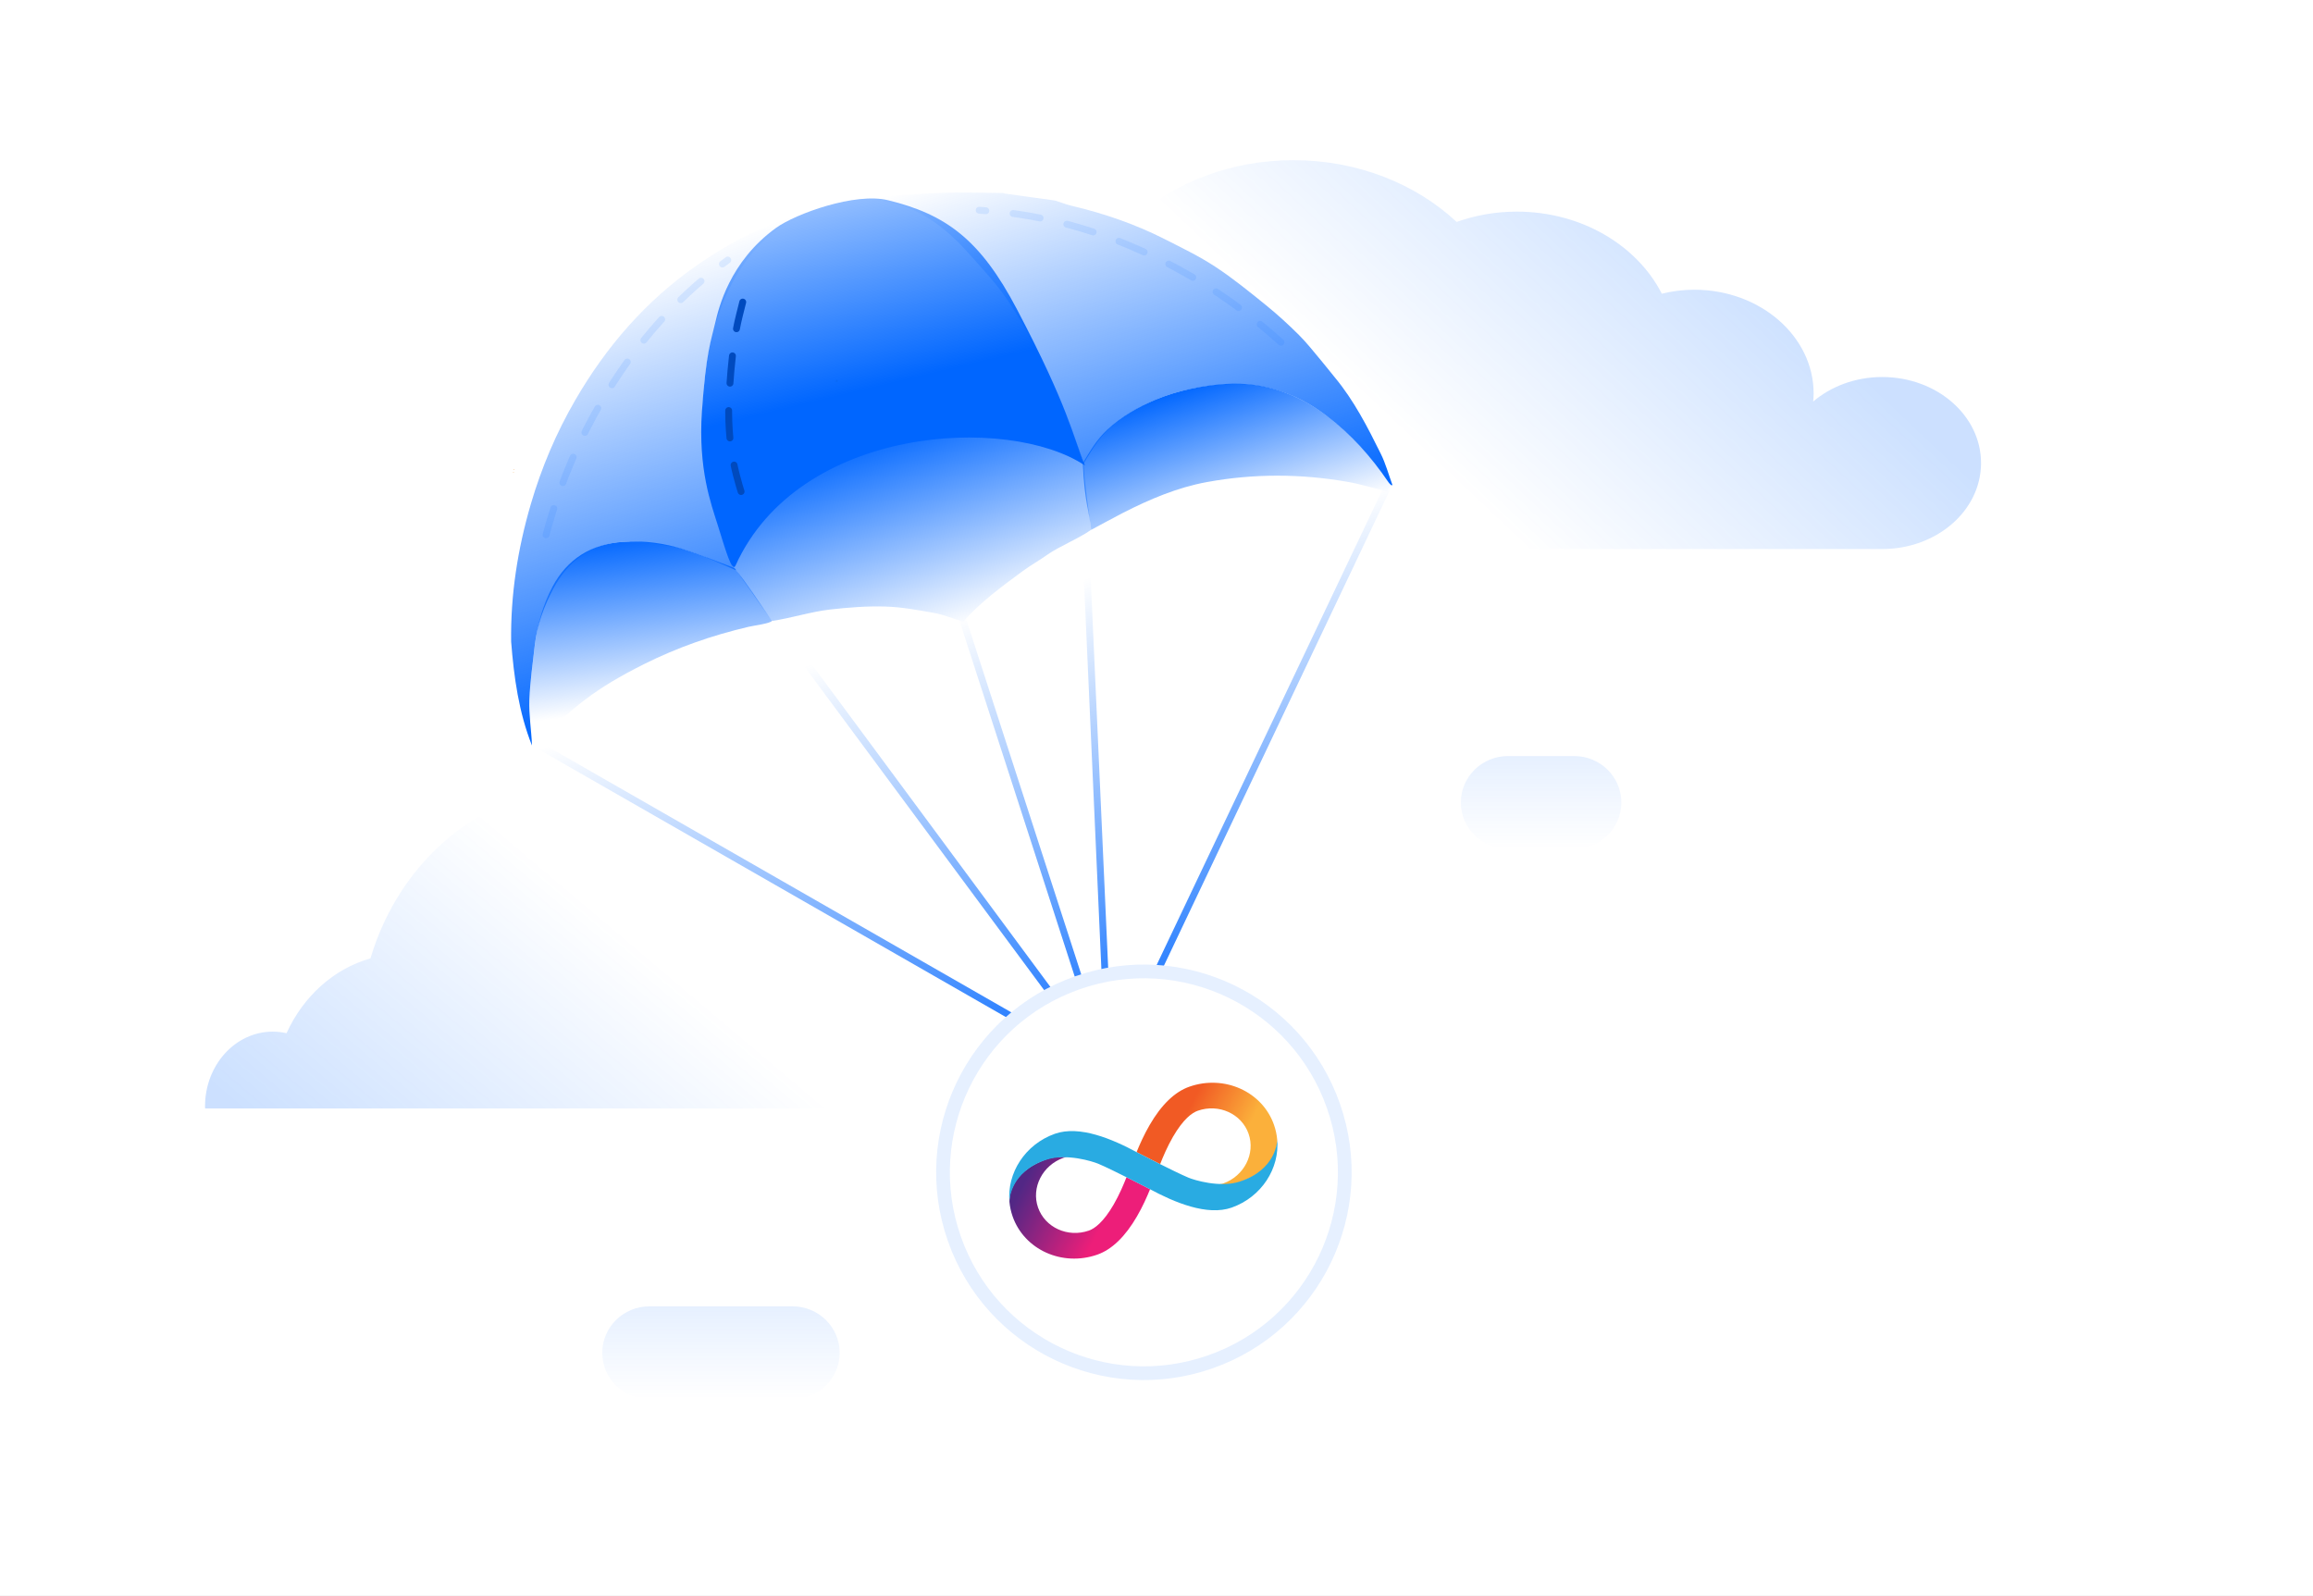
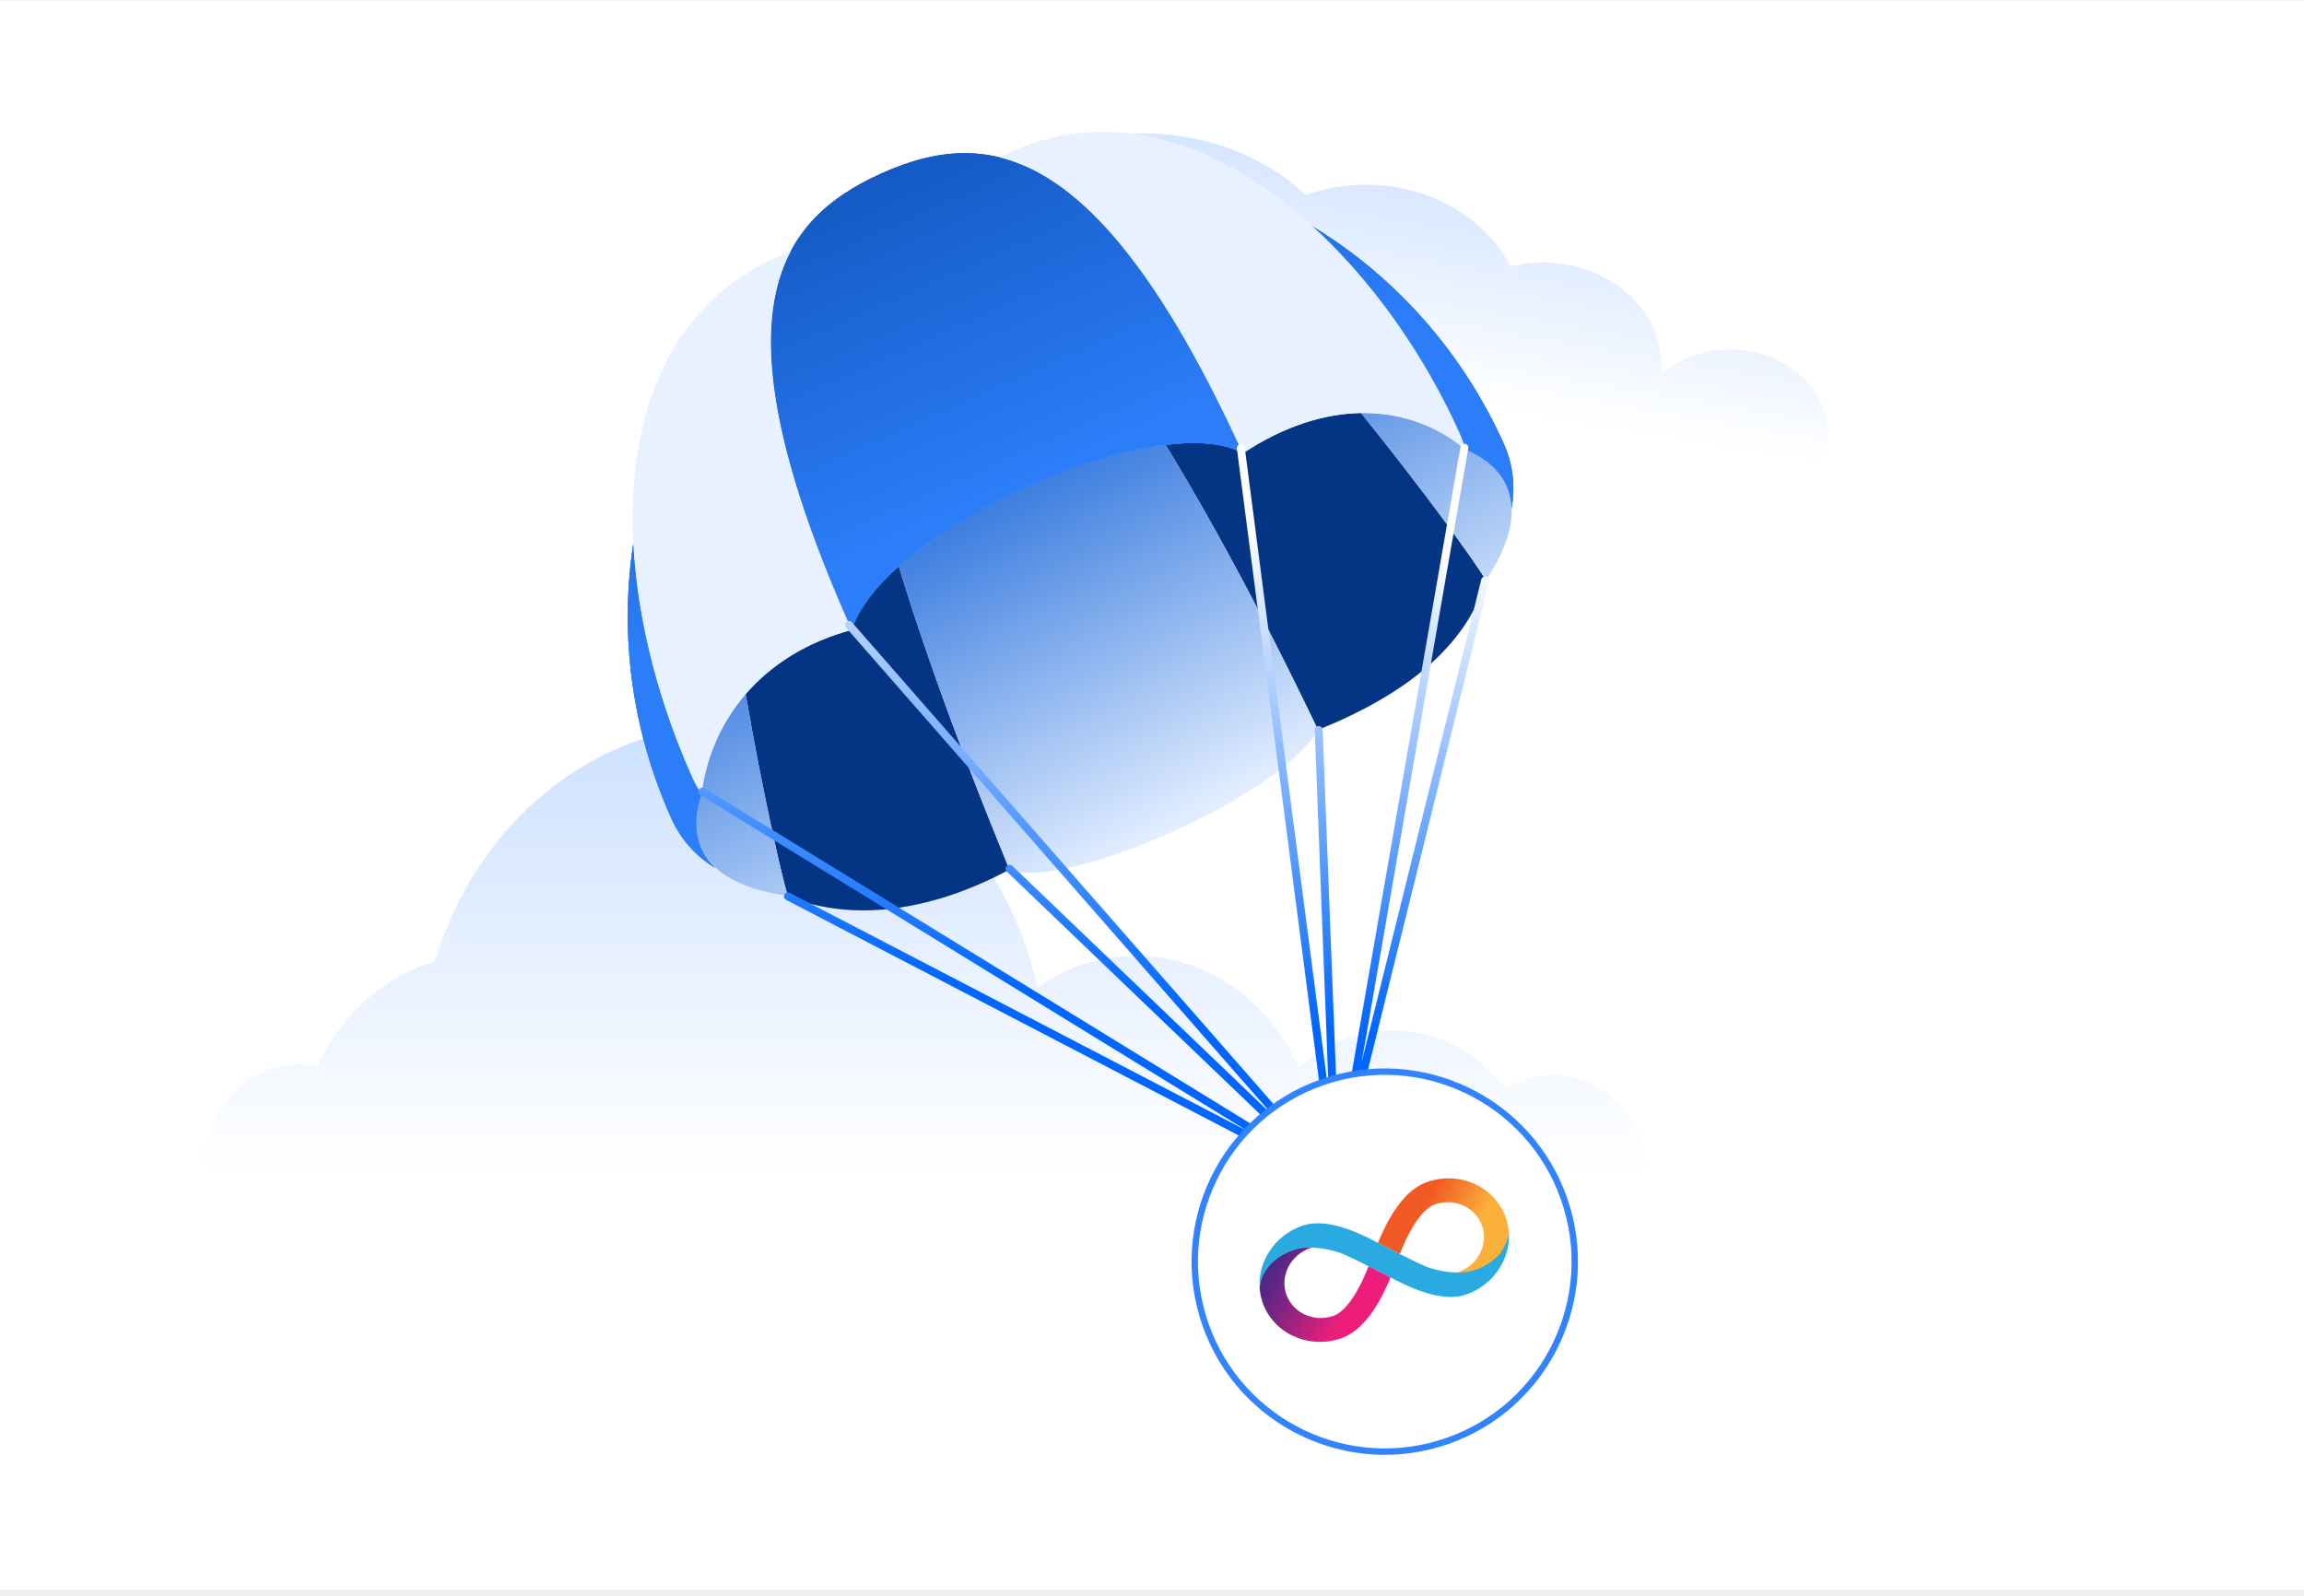
- <svg xmlns="http://www.w3.org/2000/svg" width="361" height="249" viewBox="0 0 361 249" fill="none">
-   <rect width="361" height="249" fill="white" />
-   <path opacity="0.2" d="M293.767 58.842C289.57 58.842 285.769 60.305 282.988 62.671C283.025 62.26 283.061 61.848 283.061 61.429C283.061 52.475 274.72 45.217 264.432 45.217C262.674 45.217 260.979 45.443 259.367 45.84C255.516 38.294 246.835 33.029 236.736 33.029C233.412 33.029 230.242 33.603 227.345 34.638C220.981 28.71 211.925 25 201.868 25C182.611 25 167 38.586 167 55.345C167 72.104 182.611 85.69 201.868 85.69C201.898 85.69 201.927 85.688 201.956 85.688H293.767C302.25 85.688 309.125 79.736 309.19 72.37V72.265C309.19 64.85 302.287 58.842 293.767 58.842Z" fill="url(#paint0_linear_6815_100333)" />
-   <path opacity="0.2" d="M182.477 162.237C180.565 162.237 178.775 162.808 177.227 163.789C174.206 159.786 169.67 157.227 164.58 157.227C160.615 157.227 156.978 158.774 154.134 161.348C150.822 153.966 143.933 148.889 135.966 148.889C131.932 148.889 128.176 150.196 125.018 152.439C121.288 135.545 107.498 123 91.047 123C75.539 123 62.397 134.15 57.816 149.582C52.072 151.196 47.322 155.528 44.72 161.254C44.023 161.094 43.302 161.009 42.563 161.009C36.729 161.009 32 166.231 32 172.671C32 172.783 32.012 172.89 32.015 173H193C192.582 166.981 188.035 162.237 182.477 162.237Z" fill="url(#paint1_linear_6815_100333)" />
-   <path opacity="0.1" d="M253.051 125.248C253.051 129.253 249.755 132.498 245.688 132.498H235.361C231.296 132.498 228 129.253 228 125.248C228 121.245 231.296 118 235.361 118H245.688C249.755 118 253.051 121.245 253.051 125.248Z" fill="url(#paint2_linear_6815_100333)" />
-   <path opacity="0.1" d="M131.05 211.132C131.05 215.137 127.754 218.382 123.687 218.382H101.359C97.294 218.382 93.999 215.137 93.999 211.132C93.999 207.129 97.294 203.884 101.359 203.884H123.687C127.754 203.884 131.05 207.129 131.05 211.132Z" fill="url(#paint3_linear_6815_100333)" />
-   <path d="M80.198 73.213C80.266 73.223 80.276 73.257 80.247 73.32C80.229 73.341 80.159 73.307 80.159 73.307C80.159 73.307 80.163 73.229 80.198 73.213Z" fill="#F0A354" />
-   <path d="M80.135 73.668C80.203 73.687 80.209 73.72 80.172 73.775C80.153 73.793 80.083 73.755 80.083 73.755C80.083 73.755 80.096 73.678 80.135 73.668Z" fill="#F0A354" />
-   <path d="M114.389 88.388C114.403 88.274 115.28 87.274 115.183 87.192C116.447 82.268 119.603 78.638 123.336 75.445C127.519 71.867 132.275 69.316 137.608 67.892C142.993 66.454 148.414 66.618 153.967 67.661C154.571 67.883 155.055 68.026 155.537 68.177C156.635 68.522 158.118 68.451 159.581 68.7C161.643 69.052 163.736 69.717 165.264 70.259C166.886 70.835 167.498 71.477 169.106 72.267C169.263 75.61 169.85 79.032 170.304 82.675C168.571 83.951 165.185 85.348 163.497 86.555C162.231 87.46 160.86 88.22 159.607 89.141C156.259 91.598 152.921 94.074 150.335 97.036C148.728 96.537 147.315 95.945 145.843 95.677C143.296 95.214 140.719 94.739 138.142 94.664C135.272 94.579 132.374 94.808 129.515 95.135C126.613 95.467 123.439 96.48 120.502 96.911C118.516 94.238 115.034 89.02 114.389 88.388Z" fill="url(#paint4_linear_6815_100333)" />
-   <path d="M114.621 88.644C116.568 91.014 118.85 94.565 120.474 96.877C120.448 97.287 117.232 97.703 116.821 97.831C111.098 99.172 105.677 101.07 100.509 103.657C93.037 107.398 89.119 110.437 83.541 116.431C83.333 115.77 83.179 116.868 82.953 116.13C82.813 113.763 82.528 111.485 82.625 109.223C82.748 106.344 83.154 103.476 83.487 100.609C83.848 97.506 84.762 94.358 86.212 91.607C88.523 87.223 92.3 84.906 97.225 84.568C104.321 84.082 109.098 86.616 114.621 88.644Z" fill="url(#paint5_linear_6815_100333)" />
-   <path d="M169.003 72.288C170.113 70.424 171.198 68.568 172.829 67.056C175.051 64.997 177.627 63.509 180.365 62.371C183.768 60.958 187.585 60.161 191.279 59.924C197.168 59.545 202.445 61.403 207.129 64.936C211.199 68.005 214.199 71.553 217.102 75.691C217.004 76.009 216.651 76.377 216.431 76.67C214.363 76.196 212.38 75.561 210.349 75.207C203.034 73.93 195.701 73.897 188.386 75.234C183.754 76.081 179.465 77.905 175.297 80.03C173.643 80.873 172.025 81.784 170.306 82.695C169.942 79.379 169.284 78.636 168.999 72.289C168.999 72.289 169.003 72.288 169.003 72.288Z" fill="url(#paint6_linear_6815_100333)" />
-   <path d="M130.602 59.247C130.691 59.307 130.726 59.39 130.785 59.535C130.692 59.606 130.574 59.616 130.412 59.586C130.428 59.454 130.488 59.361 130.602 59.247Z" fill="#D99823" />
-   <path d="M79.776 100.125C79.678 92.818 80.796 85.689 82.845 78.686C84.51 72.996 86.805 67.58 89.776 62.454C94.644 54.054 100.864 46.874 108.886 41.319C114.36 37.527 119.801 34.846 125.41 33.266C120.174 35.811 116.418 39.852 113.854 44.982C111.97 48.75 110.882 52.8 110.27 56.972C109.204 64.236 109.545 71.464 111.193 78.588C111.929 81.767 113.207 84.822 114.282 88.114C114.377 88.522 114.891 88.787 114.873 89.011C111.53 87.55 107.871 85.801 104.298 85.202C101.963 84.81 99.555 84.409 97.218 84.569C92.292 84.906 88.668 87.488 86.356 91.873C84.906 94.624 83.84 97.506 83.479 100.61C83.146 103.477 82.74 106.345 82.617 109.223C82.52 111.485 82.959 114.159 83.028 116.351C80.973 111.204 80.203 105.656 79.776 100.125Z" fill="url(#paint7_linear_6815_100333)" />
-   <path d="M156.564 30.12C156.71 30.14 156.771 30.197 156.838 30.207C159.422 30.572 162.007 30.933 164.672 31.299C165.604 31.583 166.44 31.925 167.309 32.131C172.322 33.316 177.165 34.981 181.76 37.31C184.435 38.667 187.157 39.981 189.658 41.62C192.422 43.432 195.001 45.537 197.576 47.62C199.374 49.075 201.087 50.647 202.727 52.278C203.974 53.517 205.056 54.923 206.194 56.27C206.916 57.125 207.594 58.016 208.309 58.875C211.326 62.501 213.452 66.669 215.524 70.858C216.26 72.347 216.7 73.982 217.302 75.64C217.33 75.729 217.243 75.765 217.139 75.723C216.922 75.54 216.799 75.405 216.698 75.255C214.012 71.295 210.872 67.773 207.029 64.875C202.345 61.342 197.153 59.616 191.264 59.995C187.57 60.232 183.956 60.897 180.554 62.311C177.816 63.448 175.24 64.936 173.018 66.996C171.387 68.508 170.238 70.48 169.128 72.343C167.891 69.128 166.802 65.761 165.457 62.592C164.156 59.526 162.741 56.5 161.218 53.538C160.037 51.239 158.706 49.003 157.266 46.857C156.124 45.154 154.783 43.568 153.411 42.038C151.561 39.974 149.756 37.82 147.637 36.059C145.279 34.1 142.645 32.435 139.556 31.735C138.744 31.551 137.932 31.372 137.12 31.19C137.113 31.09 137.107 30.989 137.1 30.889C137.706 30.776 138.308 30.601 138.919 30.562C141.912 30.372 144.906 30.144 147.904 30.071C150.761 30.002 153.622 30.106 156.564 30.12Z" fill="url(#paint8_linear_6815_100333)" />
-   <path d="M85.227 83.466C86.949 77 89.39 70.825 92.601 64.959C97.862 55.346 104.683 47.074 113.582 40.584" stroke="#0066FF" stroke-opacity="0.1" stroke-width="1.071" stroke-linecap="round" stroke-dasharray="4.28 4.28" />
-   <path d="M199.925 53.417C194.967 48.923 189.564 45.065 183.682 41.883C174.043 36.669 163.822 33.428 152.827 32.813" stroke="#0066FF" stroke-opacity="0.1" stroke-width="1.071" stroke-linecap="round" stroke-dasharray="4.28 4.28" />
-   <path d="M138.577 31.243C133.485 30.005 124.205 33.34 121.118 35.569C113.822 40.839 112.148 48.179 111.638 50.358C111.001 53.081 110.177 55.03 109.555 64.204C108.943 73.23 110.992 78.668 112.007 81.906C113.284 85.98 114.26 89.454 114.801 88.257C124.704 66.355 157.425 64.684 169.335 72.652C167.411 67.978 166.818 63.69 158.695 48.225C153.003 37.39 147.643 33.449 138.577 31.243Z" fill="url(#paint9_linear_6815_100333)" />
-   <path d="M115.923 47.144C115.286 49.868 114.462 51.816 113.839 60.991C113.227 70.016 115.276 75.454 116.292 78.692" stroke="#004ABE" stroke-width="1.071" stroke-linecap="round" stroke-dasharray="4.28 4.28" />
-   <path fill-rule="evenodd" clip-rule="evenodd" d="M171.21 165.661L113.881 88.266L114.79 87.599L171.627 164.422L149.782 96.971L150.801 96.641L172.447 163.479L168.324 71.573L169.394 71.528L173.591 165.194L216.535 74.819L217.304 75.686L173.384 168.13L83.026 116.35L82.908 115.048L171.21 165.661Z" fill="url(#paint10_linear_6815_100333)" />
-   <g clip-path="url(#clip0_6815_100333)">
-     <circle cx="178.532" cy="182.964" r="32.418" transform="rotate(-19.2943 178.532 182.964)" fill="white" />
-     <circle cx="178.532" cy="182.964" r="31.347" transform="rotate(-19.2943 178.532 182.964)" stroke="#0066FF" stroke-opacity="0.1" stroke-width="2.142" />
-     <path d="M185.63 169.602C183.349 170.401 181.264 172.416 179.425 175.59C178.553 177.095 177.877 178.616 177.39 179.814C177.39 179.814 177.39 179.814 177.4 179.819L177.397 179.812C177.397 179.812 179.148 180.725 181.067 181.689C181.517 180.542 182.188 178.96 183.062 177.439C184.698 174.616 186.072 173.66 186.944 173.355C190.223 172.207 193.777 173.821 194.873 176.949C195.96 180.057 194.182 183.537 190.917 184.704C190.768 184.756 190.569 184.802 190.311 184.838C191.408 184.905 192.538 184.837 193.515 184.495C199.521 182.392 199.354 178.145 199.335 177.84C199.266 177.077 199.101 176.31 198.836 175.554C197.02 170.365 191.091 167.691 185.63 169.602Z" fill="url(#paint11_linear_6815_100333)" />
-     <path d="M171.257 195.815C173.537 195.016 175.623 193.001 177.461 189.827C178.334 188.322 179.01 186.801 179.496 185.602C179.496 185.602 179.496 185.602 179.487 185.598L179.489 185.605C179.489 185.605 177.739 184.692 175.819 183.728C175.37 184.875 174.699 186.456 173.824 187.978C172.189 190.8 170.814 191.757 169.943 192.062C166.661 193.203 163.107 191.589 162.012 188.461C160.924 185.353 162.703 181.873 165.968 180.706C166.116 180.654 166.315 180.608 166.573 180.572C165.476 180.505 164.347 180.573 163.369 180.915C157.363 183.018 157.537 187.263 157.547 187.563C157.618 188.333 157.781 189.093 158.045 189.849C159.867 195.052 165.796 197.726 171.257 195.815Z" fill="url(#paint12_linear_6815_100333)" />
-     <path d="M193.473 184.416C190.372 185.416 186.347 184.162 185.489 183.8C183.269 182.864 177.936 180.098 177.517 179.879C173.575 177.747 168.491 175.602 164.652 176.946L164.645 176.949L164.638 176.951C159.984 178.604 157.151 183.069 157.548 187.563C157.531 187.265 157.698 182.815 163.384 180.98C166.485 179.98 170.536 181.264 171.401 181.623C173.621 182.559 178.955 185.325 179.373 185.544C183.313 187.669 188.397 189.814 192.236 188.47L192.243 188.468L192.25 188.465C196.903 186.813 199.744 182.345 199.34 177.853C199.35 178.154 199.164 182.572 193.473 184.416Z" fill="#29ABE2" />
+ <svg xmlns="http://www.w3.org/2000/svg" width="361" height="250" viewBox="0 0 361 250" fill="none">
+   <rect width="361" height="249" transform="translate(0 0.0957031)" fill="white" />
+   <path opacity="0.2" d="M271.043 54.756C266.846 54.756 263.046 56.219 260.265 58.586C260.301 58.174 260.337 57.762 260.337 57.343C260.337 48.389 251.996 41.131 241.708 41.131C239.95 41.131 238.255 41.357 236.643 41.754C232.792 34.208 224.111 28.943 214.012 28.943C210.688 28.943 207.519 29.517 204.622 30.552C198.258 24.624 189.202 20.914 179.145 20.914C159.887 20.914 144.276 34.499 144.276 51.259C144.276 68.018 159.887 81.604 179.145 81.604C179.174 81.604 179.203 81.602 179.232 81.602H271.043C279.527 81.602 286.402 75.65 286.467 68.284V68.179C286.467 60.764 279.563 54.756 271.043 54.756Z" fill="url(#paint0_linear_7000_20260)" />
+   <path opacity="0.2" d="M243.348 168.497C240.66 168.497 238.143 169.296 235.967 170.672C231.72 165.061 225.344 161.474 218.189 161.474C212.615 161.474 207.502 163.643 203.504 167.251C198.848 156.904 189.162 149.789 177.963 149.789C172.291 149.789 167.011 151.621 162.572 154.765C157.328 131.087 137.942 113.506 114.816 113.506C93.015 113.506 74.54 129.132 68.1 150.76C60.025 153.022 53.348 159.093 49.689 167.119C48.709 166.895 47.696 166.775 46.657 166.775C38.455 166.775 31.808 174.093 31.808 183.12C31.808 183.276 31.824 183.427 31.828 183.581H258.141C257.553 175.144 251.162 168.497 243.348 168.497Z" fill="url(#paint1_linear_7000_20260)" />
+   <path fill-rule="evenodd" clip-rule="evenodd" d="M206.537 114.439C203.025 107.124 193.747 87.875 182.62 69.711C187.64 69.097 191.917 69.439 194.727 71.044L194.727 71.043C201.172 66.765 207.496 64.814 213.266 64.722C223.201 77.067 231.381 88.374 232.818 90.94C229.746 101.294 220.189 108.826 206.82 114.256L206.537 114.439ZM133.435 98.709C134.498 95.422 137.161 92.014 140.832 88.737C146.992 109.04 155.097 128.69 158.167 136.271C145.578 143 133.366 144.439 123.463 140.476C122.539 137.659 119.522 124.227 116.825 108.773C120.828 104.139 126.427 100.586 133.435 98.709ZM120.891 50.535L120.891 50.535C120.514 55.595 120.514 55.594 120.891 50.535ZM166.949 29.809C170.085 32.193 170.085 32.193 166.948 29.808L166.949 29.809Z" fill="#043484" />
+   <path fill-rule="evenodd" clip-rule="evenodd" d="M140.832 88.736C151.153 79.521 169.446 71.323 182.62 69.71C193.748 87.876 203.025 107.124 206.537 114.438C200 125.236 166.476 139.613 158.167 136.27C155.096 128.687 146.99 109.034 140.832 88.736ZM116.888 109.13C119.536 124.247 122.474 137.359 123.429 140.37C116.645 139.466 111.849 137.036 109.888 133.026C108.762 130.53 108.818 127.615 109.909 124.42C110.654 118.612 112.983 113.264 116.736 108.876L116.825 108.772L116.888 109.13ZM229.572 70.408C232.69 71.703 234.914 73.59 236.04 76.085L236.115 76.257L236.179 76.41L236.239 76.563L236.297 76.716L236.351 76.872L236.411 77.052L236.458 77.206L236.504 77.363L236.546 77.516L236.581 77.654L236.617 77.811L236.652 77.966L236.661 78.016C236.682 78.115 236.701 78.216 236.719 78.317L236.744 78.478L236.751 78.528C236.77 78.649 236.785 78.77 236.799 78.892L236.815 79.055L236.82 79.106C236.827 79.194 236.834 79.283 236.84 79.372L236.85 79.543L236.854 79.659C236.974 83.002 235.549 86.838 232.818 90.938C231.381 88.374 223.201 77.065 213.266 64.721C219.54 64.62 225.161 66.717 229.572 70.408Z" fill="url(#paint2_linear_7000_20260)" />
+   <path fill-rule="evenodd" clip-rule="evenodd" d="M205.68 35.484C218.325 43.178 228.963 54.78 235.604 69.493C237.076 72.755 237.436 76.178 236.856 79.68C236.812 78.407 236.545 77.204 236.04 76.085C234.914 73.59 232.691 71.704 229.573 70.408C229.336 69.51 229.02 68.617 228.621 67.734C223.233 55.797 215.203 44.187 205.68 35.484ZM99.237 85.12C99.871 97.507 103.381 110.523 108.533 121.938C108.931 122.821 109.392 123.649 109.909 124.421C108.818 127.616 108.762 130.531 109.888 133.026C110.393 134.145 111.118 135.141 112.045 136.016C109.035 134.135 106.706 131.6 105.233 128.338C98.853 114.203 97.066 99.201 99.237 85.12ZM133.435 98.709C111.595 49.769 121.263 34.779 138.05 27.203C154.836 19.626 172.473 22.291 194.727 71.043C181.921 63.724 138.622 82.672 133.435 98.709Z" fill="url(#paint3_linear_7000_20260)" />
+   <path fill-rule="evenodd" clip-rule="evenodd" d="M205.68 35.484C218.325 43.178 228.963 54.78 235.604 69.493C237.076 72.755 237.436 76.178 236.856 79.68C236.812 78.407 236.545 77.204 236.04 76.085C234.914 73.59 232.691 71.704 229.573 70.408C229.336 69.51 229.02 68.617 228.621 67.734C223.233 55.797 215.203 44.187 205.68 35.484ZM99.237 85.12C99.871 97.507 103.381 110.523 108.533 121.938C108.931 122.821 109.392 123.649 109.909 124.421C108.818 127.616 108.762 130.531 109.888 133.026C110.393 134.145 111.118 135.141 112.045 136.016C109.035 134.135 106.706 131.6 105.233 128.338C98.853 114.203 97.066 99.201 99.237 85.12ZM133.435 98.709C111.595 49.769 121.263 34.779 138.05 27.203C154.836 19.626 172.473 22.291 194.727 71.043C181.921 63.724 138.622 82.672 133.435 98.709Z" fill="url(#paint4_linear_7000_20260)" />
+   <path fill-rule="evenodd" clip-rule="evenodd" d="M123.876 39.409C118.379 49.864 119.413 67.29 133.435 98.707C119.761 102.371 111.45 112.411 109.909 124.42C109.392 123.648 108.931 122.82 108.533 121.938C95.055 92.079 92.82 51.268 123.876 39.409ZM156.581 24.648C185.14 10.073 215.144 37.874 228.621 67.734C229.019 68.617 229.336 69.509 229.573 70.409C221.106 63.324 208.179 62.112 194.727 71.043C180.44 39.744 168.056 27.441 156.581 24.648Z" fill="#E8F1FF" />
+   <path fill-rule="evenodd" clip-rule="evenodd" d="M199.59 174.957L158.606 135.682C158.358 135.445 157.965 135.453 157.728 135.7C157.491 135.949 157.499 136.341 157.747 136.579L204.352 181.24L110.381 123.52C110.089 123.341 109.706 123.434 109.527 123.725C109.347 124.017 109.439 124.399 109.731 124.579L195.519 177.272L123.744 139.913C123.44 139.755 123.065 139.873 122.907 140.178C122.749 140.481 122.867 140.856 123.171 141.014L209.055 185.717L209.056 185.718L209.059 185.719L209.061 185.72L209.065 185.722L209.066 185.723L209.068 185.724L209.07 185.725L209.072 185.726L209.074 185.727L209.079 185.729L209.081 185.73L209.082 185.731L209.084 185.732L209.086 185.732L209.088 185.734L209.093 185.736L209.096 185.737L209.099 185.738L209.099 185.738L209.102 185.74L209.111 185.744L209.117 185.746L209.13 185.751L209.131 185.752L209.132 185.752L209.137 185.754L209.147 185.757L209.152 185.759L209.152 185.759L209.153 185.76L209.161 185.762L209.166 185.764L209.168 185.764L209.169 185.765L209.175 185.767L209.181 185.768L209.182 185.769L209.185 185.769L209.186 185.77L209.186 185.77L209.19 185.771L209.194 185.772L209.197 185.773L209.199 185.773L209.2 185.774L209.202 185.774L209.204 185.775L209.208 185.776L209.211 185.776L209.214 185.777L209.215 185.777L209.218 185.778L209.22 185.778L209.223 185.779L209.227 185.78L209.228 185.78L209.23 185.78L209.232 185.781L209.235 185.781L209.238 185.782L209.242 185.782L209.243 185.783L209.244 185.783L209.248 185.784L209.25 185.784L209.252 185.784L209.256 185.785L209.258 185.785L209.26 185.786L209.265 185.786L209.266 185.786L209.267 185.786L209.271 185.787L209.273 185.787L209.275 185.788L209.281 185.788L209.282 185.788L209.286 185.789L209.289 185.789L209.29 185.789L209.296 185.79L209.296 185.79L209.297 185.79L209.302 185.79L209.304 185.79L209.306 185.791L209.309 185.791L209.312 185.791L209.315 185.791L209.317 185.791L209.319 185.791L209.321 185.792L209.323 185.792L209.327 185.792L209.332 185.792L209.335 185.792L209.336 185.792L209.338 185.792C209.377 185.793 209.416 185.79 209.454 185.784L209.454 185.784L209.455 185.783L209.464 185.782L209.467 185.781L209.47 185.781L209.475 185.78L209.478 185.779L209.479 185.779L209.485 185.778L209.501 185.774C209.505 185.773 209.511 185.772 209.515 185.77L209.524 185.768L209.529 185.766L209.538 185.764L209.539 185.763L209.539 185.763L209.545 185.762L209.552 185.759L209.554 185.758L209.555 185.758L209.559 185.757L209.561 185.756L209.562 185.755L209.565 185.754L209.568 185.753L209.571 185.753L209.573 185.751L209.574 185.751L209.575 185.751L209.578 185.749L209.583 185.748L209.586 185.747L209.587 185.746L209.588 185.746L209.588 185.745L209.593 185.743L209.597 185.742L209.6 185.741L209.603 185.739L209.607 185.737L209.61 185.736L209.613 185.734L209.618 185.733L209.621 185.731L209.625 185.729L209.628 185.728L209.631 185.726L209.634 185.724L209.638 185.722L209.641 185.72L209.644 185.719L209.647 185.717L209.652 185.715L209.656 185.712L209.658 185.711L209.659 185.71L209.665 185.707L209.668 185.706C209.685 185.7 209.701 185.694 209.719 185.687L209.729 185.682L209.731 185.681L209.732 185.681L209.742 185.676L209.742 185.676C209.826 185.636 209.902 185.578 209.962 185.502L209.962 185.5L209.964 185.498L209.969 185.493L209.97 185.491L209.972 185.489L209.977 185.481L209.977 185.48C210.008 185.438 210.034 185.392 210.053 185.342L210.058 185.328C210.073 185.291 210.083 185.252 210.088 185.214L210.341 183.76L233.296 91.117C233.378 90.784 233.175 90.447 232.843 90.365C232.51 90.282 232.174 90.485 232.091 90.817L213.342 166.49L230.058 70.267C230.115 69.93 229.89 69.608 229.551 69.55C229.214 69.491 228.892 69.718 228.833 70.055L209.766 179.816L207.238 114.369C207.225 114.027 206.936 113.759 206.593 113.773C206.251 113.786 205.984 114.074 205.997 114.418L208.203 171.508L195.035 70.15C194.991 69.81 194.68 69.57 194.34 69.614C194 69.657 193.76 69.969 193.804 70.31L208.473 183.224L133.496 97.531C133.27 97.272 132.878 97.246 132.62 97.471C132.362 97.698 132.336 98.09 132.561 98.347L199.59 174.957Z" fill="url(#paint5_linear_7000_20260)" />
+   <g clip-path="url(#clip0_7000_20260)">
+     <circle cx="216.97" cy="197.703" r="29.766" transform="rotate(-19.2943 216.97 197.703)" fill="white" stroke="#3183FF" />
+     <path d="M223.596 185.229C221.467 185.975 219.52 187.856 217.803 190.82C216.989 192.225 216.357 193.645 215.903 194.764C215.903 194.764 215.903 194.764 215.912 194.768L215.91 194.761C215.91 194.761 217.544 195.614 219.336 196.514C219.756 195.443 220.382 193.966 221.199 192.546C222.726 189.911 224.009 189.018 224.822 188.733C227.884 187.661 231.203 189.168 232.225 192.089C233.241 194.99 231.58 198.24 228.532 199.329C228.393 199.377 228.208 199.42 227.967 199.454C228.991 199.517 230.045 199.453 230.958 199.134C236.565 197.171 236.409 193.205 236.391 192.92C236.328 192.208 236.173 191.492 235.926 190.786C234.23 185.941 228.694 183.445 223.596 185.229Z" fill="url(#paint6_linear_7000_20260)" />
+     <path d="M210.177 209.702C212.306 208.956 214.253 207.075 215.969 204.112C216.784 202.707 217.415 201.286 217.869 200.167C217.869 200.167 217.869 200.167 217.861 200.163L217.863 200.17C217.863 200.17 216.228 199.317 214.436 198.418C214.017 199.488 213.39 200.965 212.574 202.385C211.047 205.021 209.763 205.913 208.95 206.198C205.886 207.263 202.568 205.757 201.545 202.836C200.529 199.935 202.19 196.685 205.238 195.596C205.377 195.548 205.563 195.504 205.803 195.471C204.779 195.408 203.725 195.472 202.812 195.791C197.205 197.754 197.368 201.718 197.377 201.998C197.443 202.717 197.595 203.427 197.842 204.133C199.542 208.99 205.078 211.487 210.177 209.702Z" fill="url(#paint7_linear_7000_20260)" />
+     <path d="M230.919 199.06C228.024 199.993 224.266 198.822 223.465 198.485C221.393 197.611 216.413 195.028 216.022 194.824C212.341 192.833 207.595 190.831 204.011 192.086L204.004 192.088L203.997 192.09C199.653 193.633 197.007 197.802 197.378 201.998C197.362 201.72 197.518 197.565 202.827 195.851C205.722 194.918 209.504 196.117 210.312 196.452C212.385 197.326 217.364 199.908 217.755 200.113C221.434 202.097 226.18 204.099 229.764 202.845L229.771 202.842L229.778 202.84C234.122 201.297 236.774 197.126 236.397 192.932C236.406 193.213 236.232 197.338 230.919 199.06Z" fill="#29ABE2" />
  </g>
  <defs>
-     <linearGradient id="paint0_linear_6815_100333" x1="276.5" y1="45" x2="238.095" y2="85.69" gradientUnits="userSpaceOnUse">
+     <linearGradient id="paint0_linear_7000_20260" x1="227" y1="20.596" x2="220" y2="61.596" gradientUnits="userSpaceOnUse">
      <stop stop-color="#0066FF" />
      <stop offset="1" stop-color="#0066FF" stop-opacity="0" />
    </linearGradient>
-     <linearGradient id="paint1_linear_6815_100333" x1="32" y1="168.5" x2="70.5" y2="123" gradientUnits="userSpaceOnUse">
+     <linearGradient id="paint1_linear_7000_20260" x1="144.974" y1="113.506" x2="144.974" y2="183.581" gradientUnits="userSpaceOnUse">
      <stop stop-color="#0066FF" />
      <stop offset="1" stop-color="#0066FF" stop-opacity="0" />
    </linearGradient>
-     <linearGradient id="paint2_linear_6815_100333" x1="246.525" y1="118" x2="246.525" y2="132.498" gradientUnits="userSpaceOnUse">
+     <linearGradient id="paint2_linear_7000_20260" x1="168.538" y1="69.159" x2="197.045" y2="122.709" gradientUnits="userSpaceOnUse">
+       <stop stop-color="#3579DE" />
+       <stop offset="1" stop-color="#E2EEFF" />
+     </linearGradient>
+     <linearGradient id="paint3_linear_7000_20260" x1="158.081" y1="75.753" x2="128.176" y2="8.683" gradientUnits="userSpaceOnUse">
      <stop stop-color="#0066FF" />
-       <stop offset="1" stop-color="#0066FF" stop-opacity="0" />
+       <stop offset="1" stop-color="#003D99" />
    </linearGradient>
-     <linearGradient id="paint3_linear_6815_100333" x1="112.524" y1="203.884" x2="112.524" y2="218.382" gradientUnits="userSpaceOnUse">
+     <linearGradient id="paint4_linear_7000_20260" x1="158.081" y1="75.753" x2="128.176" y2="8.683" gradientUnits="userSpaceOnUse">
+       <stop stop-color="#2C7DF8" />
+       <stop offset="1" stop-color="#0B4CAF" />
+     </linearGradient>
+     <linearGradient id="paint5_linear_7000_20260" x1="164.609" y1="155.582" x2="174.252" y2="79.918" gradientUnits="userSpaceOnUse">
      <stop stop-color="#0066FF" />
-       <stop offset="1" stop-color="#0066FF" stop-opacity="0" />
+       <stop offset="1" stop-color="white" />
    </linearGradient>
-     <linearGradient id="paint4_linear_6815_100333" x1="152.586" y1="96.931" x2="142.371" y2="65.712" gradientUnits="userSpaceOnUse">
-       <stop stop-color="#0066FF" stop-opacity="0" />
-       <stop offset="1" stop-color="#0066FF" />
-     </linearGradient>
-     <linearGradient id="paint5_linear_6815_100333" x1="106.804" y1="109.646" x2="103.38" y2="82.902" gradientUnits="userSpaceOnUse">
-       <stop stop-color="#0066FF" stop-opacity="0" />
-       <stop offset="1" stop-color="#0066FF" />
-     </linearGradient>
-     <linearGradient id="paint6_linear_6815_100333" x1="199.355" y1="82.49" x2="191.448" y2="58.268" gradientUnits="userSpaceOnUse">
-       <stop stop-color="#0066FF" stop-opacity="0" />
-       <stop offset="1" stop-color="#0066FF" />
-     </linearGradient>
-     <linearGradient id="paint7_linear_6815_100333" x1="114.131" y1="106.6" x2="94.202" y2="43.029" gradientUnits="userSpaceOnUse">
-       <stop stop-color="#0066FF" />
-       <stop offset="1" stop-color="#0066FF" stop-opacity="0" />
-     </linearGradient>
-     <linearGradient id="paint8_linear_6815_100333" x1="187.166" y1="85.169" x2="167.192" y2="21.455" gradientUnits="userSpaceOnUse">
-       <stop stop-color="#0066FF" />
-       <stop offset="1" stop-color="#0066FF" stop-opacity="0" />
-     </linearGradient>
-     <linearGradient id="paint9_linear_6815_100333" x1="136.246" y1="60.495" x2="124.187" y2="10.211" gradientUnits="userSpaceOnUse">
-       <stop stop-color="#0066FF" />
-       <stop offset="1" stop-color="#0066FF" stop-opacity="0" />
-     </linearGradient>
-     <linearGradient id="paint10_linear_6815_100333" x1="150.357" y1="96.227" x2="172.827" y2="168.304" gradientUnits="userSpaceOnUse">
-       <stop stop-color="#0066FF" stop-opacity="0" />
-       <stop offset="1" stop-color="#0066FF" />
-     </linearGradient>
-     <linearGradient id="paint11_linear_6815_100333" x1="180.907" y1="172.652" x2="198.969" y2="181.975" gradientUnits="userSpaceOnUse">
+     <linearGradient id="paint6_linear_7000_20260" x1="219.187" y1="188.077" x2="236.05" y2="196.781" gradientUnits="userSpaceOnUse">
      <stop offset="0.21" stop-color="#F15A24" />
      <stop offset="0.684" stop-color="#FBB03B" />
    </linearGradient>
-     <linearGradient id="paint12_linear_6815_100333" x1="175.979" y1="192.765" x2="157.918" y2="183.442" gradientUnits="userSpaceOnUse">
+     <linearGradient id="paint7_linear_7000_20260" x1="214.586" y1="206.854" x2="197.723" y2="198.15" gradientUnits="userSpaceOnUse">
      <stop offset="0.21" stop-color="#ED1E79" />
      <stop offset="0.893" stop-color="#522785" />
    </linearGradient>
-     <clipPath id="clip0_6815_100333">
-       <path d="M147.936 193.675C142.02 176.777 150.923 158.282 167.821 152.367C184.719 146.451 203.214 155.354 209.129 172.252C215.045 189.15 206.142 207.645 189.244 213.56C172.346 219.476 153.851 210.573 147.936 193.675Z" fill="white" />
+     <clipPath id="clip0_7000_20260">
+       <path d="M188.404 207.704C182.881 191.927 191.193 174.66 206.97 169.137C222.746 163.614 240.013 171.926 245.537 187.703C251.06 203.48 242.748 220.747 226.971 226.27C211.194 231.793 193.927 223.481 188.404 207.704Z" fill="white" />
    </clipPath>
  </defs>
</svg>
